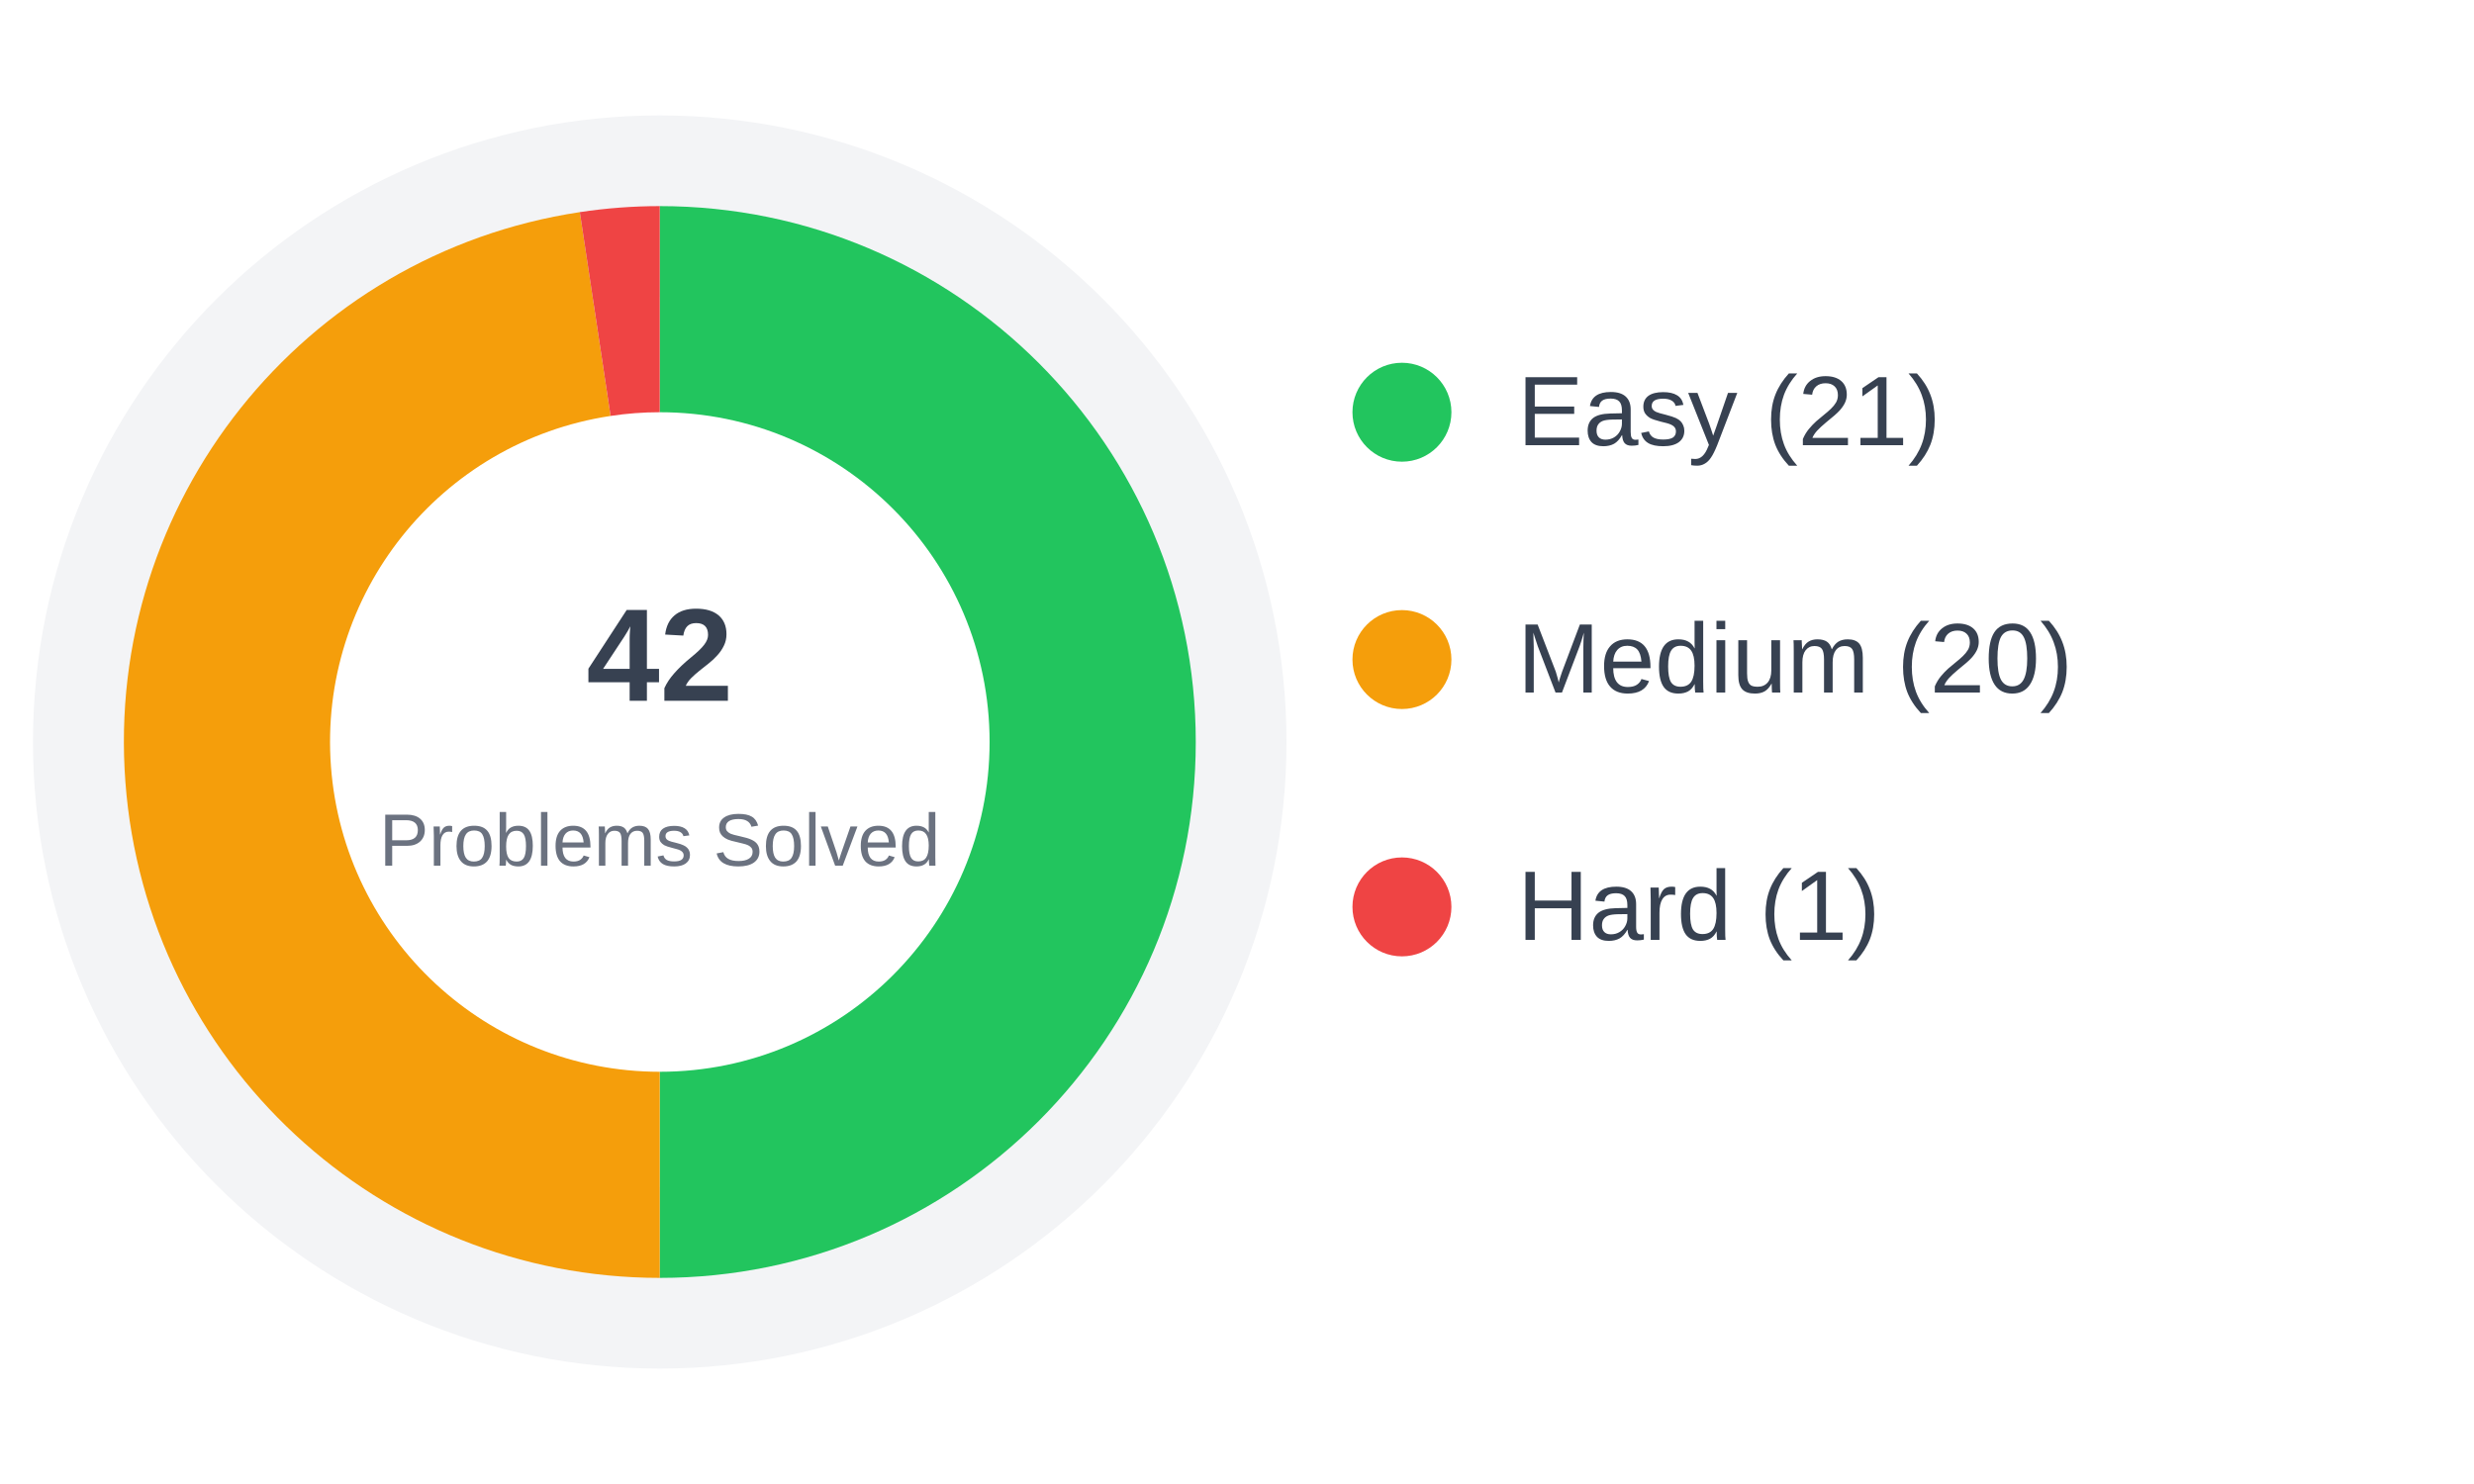
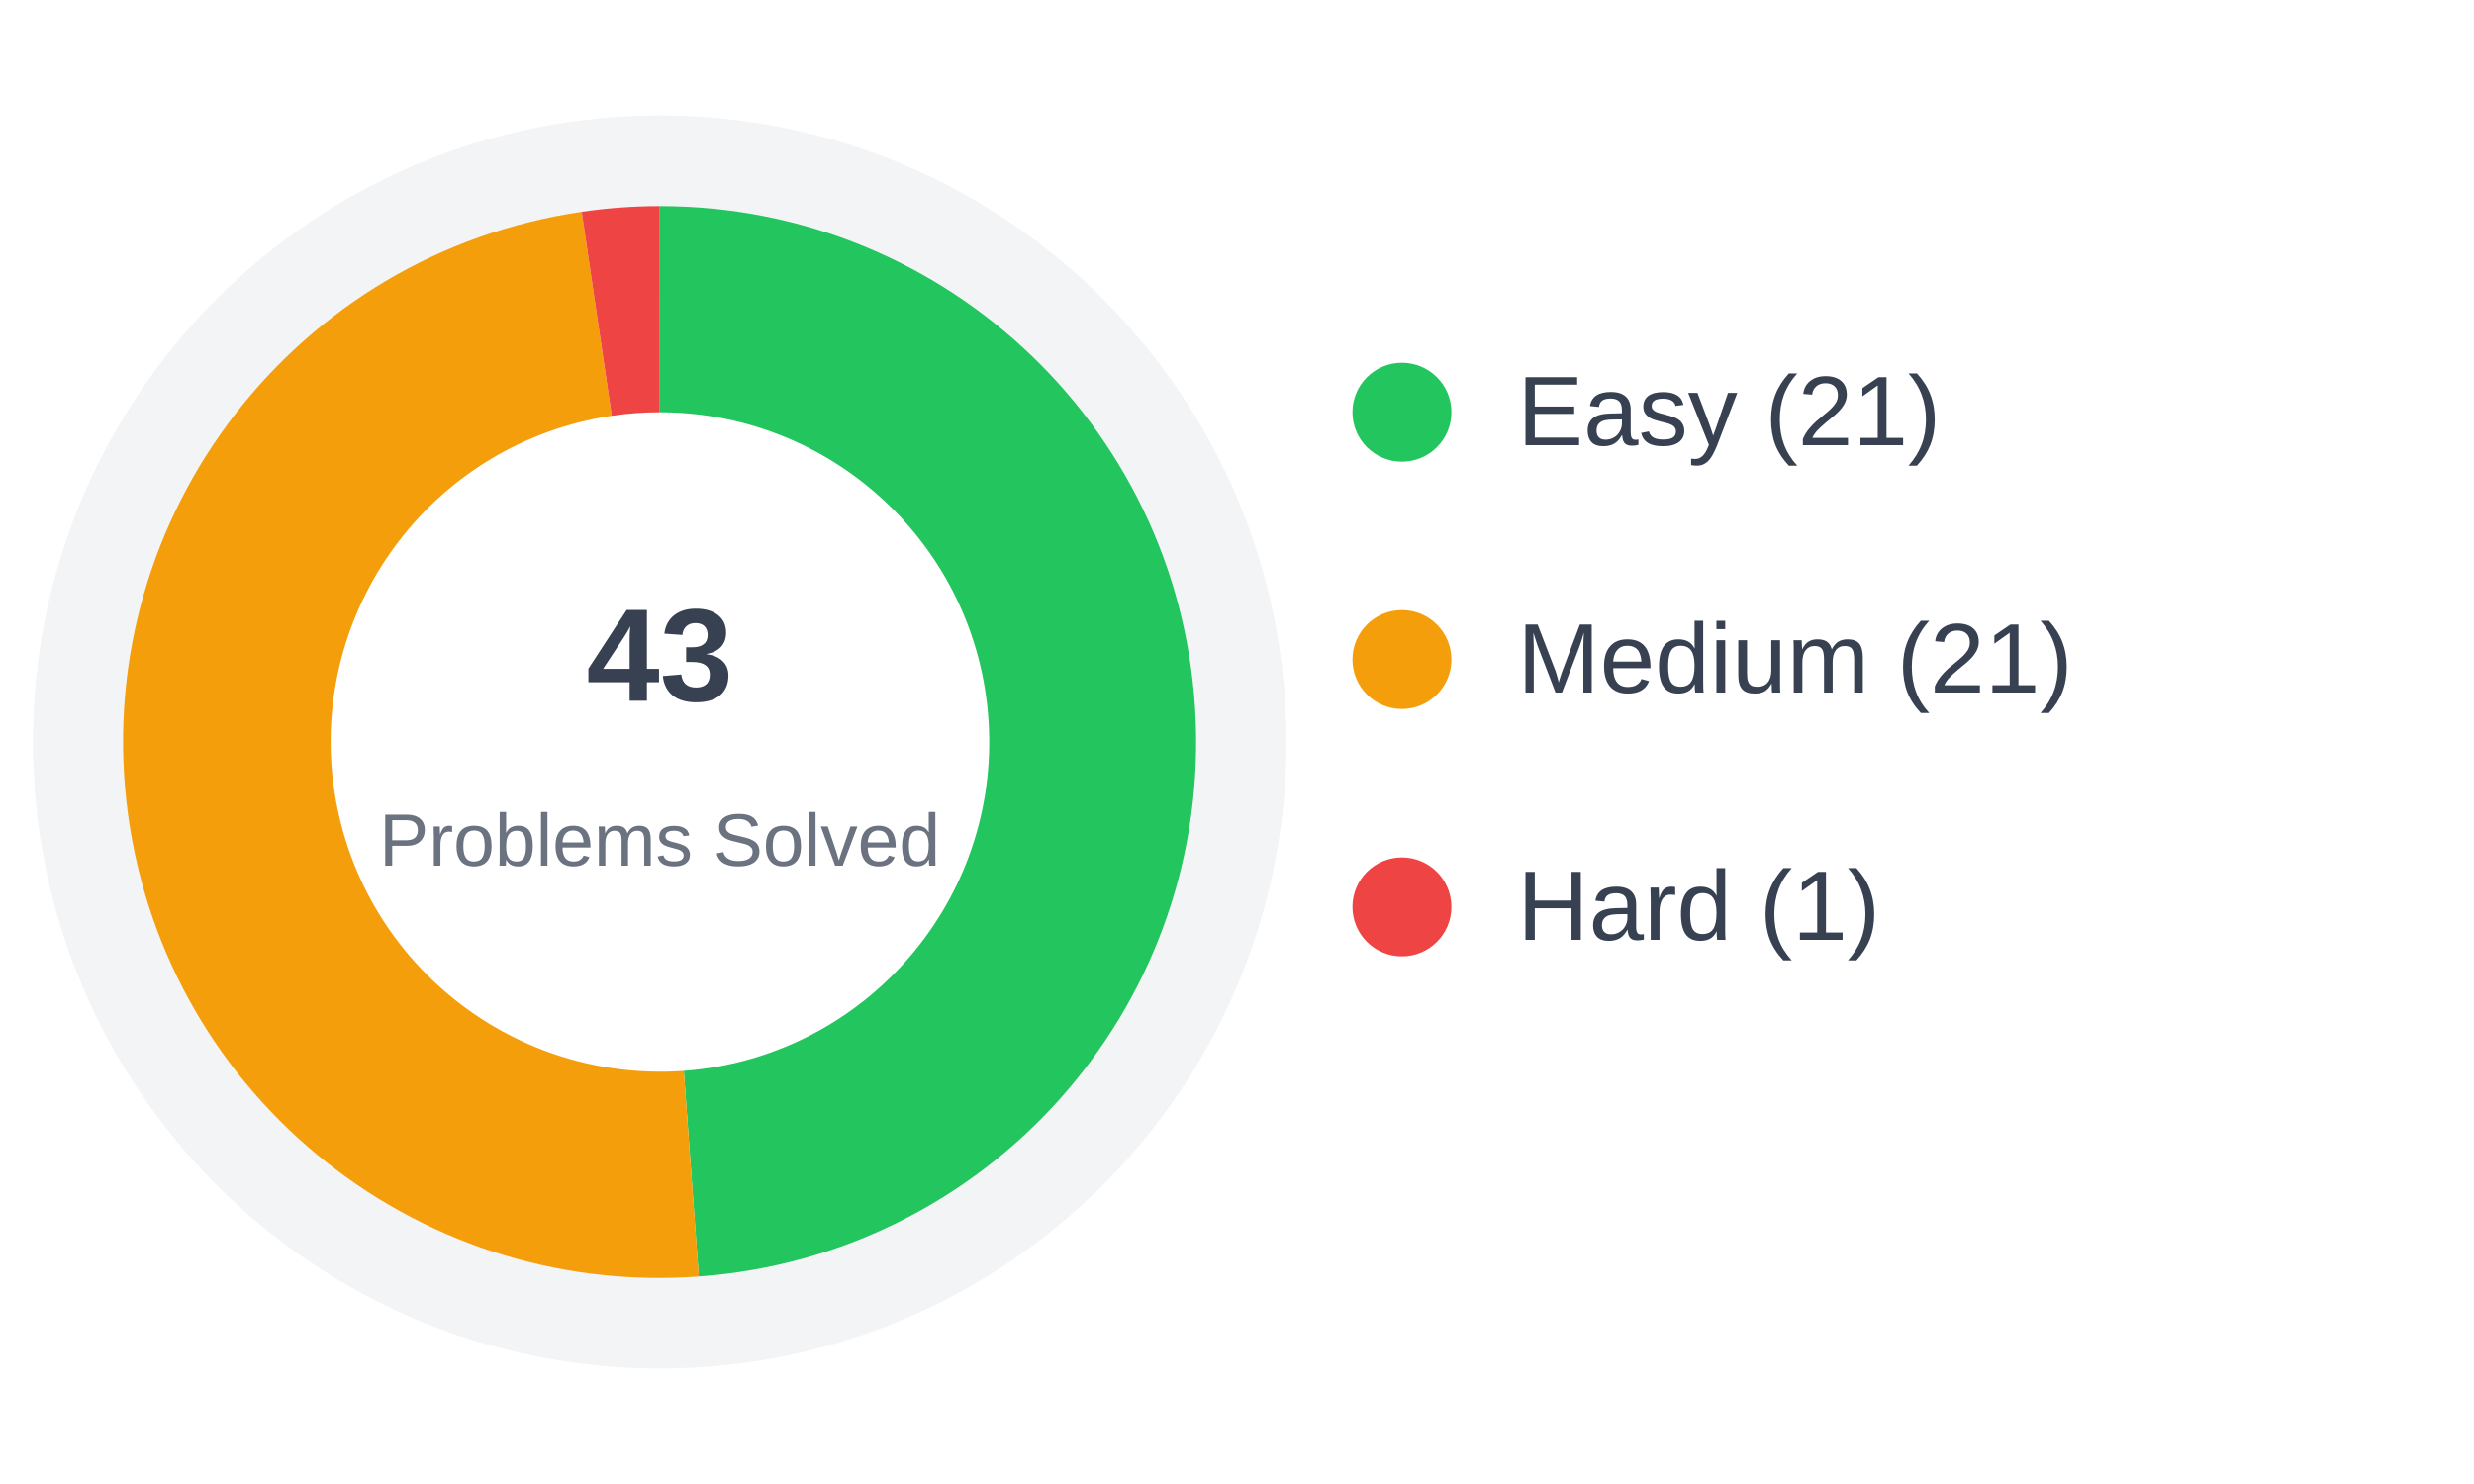
<svg xmlns="http://www.w3.org/2000/svg" width="300" height="180" viewBox="0 0 300 180">
  <style>
    .bg-ring { stroke: #f3f4f6; }
    .text-primary { fill: #374151; }
    .text-secondary { fill: #6b7280; }

    @media (prefers-color-scheme: dark) {
      .bg-ring { stroke: #374151; }
      .text-primary { fill: #f9fafb; }
      .text-secondary { fill: #9ca3af; }
    }
  </style>
  <circle cx="80" cy="90" r="65" fill="none" class="bg-ring" stroke-width="22" />
-   <path d="M 80.00 25.00 A 65 65 0 0 1 80.00 155.00 L 80.00 130.00 A 40 40 0 0 0 80.00 50.00 Z" fill="#22c55e" />
-   <path d="M 80.00 155.00 A 65 65 0 0 1 70.31 25.73 L 74.04 50.45 A 40 40 0 0 0 80.00 130.00 Z" fill="#f59e0b" />
-   <path d="M 70.31 25.73 A 65 65 0 0 1 80.00 25.00 L 80.00 50.00 A 40 40 0 0 0 74.04 50.45 Z" fill="#ef4444" />
+   <path d="M 80.00 25.00 A 65 65 0 0 1 84.74 154.83 L 82.92 129.89 A 40 40 0 0 0 80.00 50.00 Z" fill="#22c55e" />
+   <path d="M 84.74 154.83 A 65 65 0 0 1 70.54 25.69 L 74.18 50.43 A 40 40 0 0 0 82.92 129.89 Z" fill="#f59e0b" />
+   <path d="M 70.54 25.69 A 65 65 0 0 1 80.00 25.00 L 80.00 50.00 A 40 40 0 0 0 74.18 50.43 Z" fill="#ef4444" />
  <text x="80" y="85" text-anchor="middle" font-family="Arial, sans-serif" font-size="16" font-weight="bold" class="text-primary">
-     42
+     43
  </text>
  <text x="80" y="105" text-anchor="middle" font-family="Arial, sans-serif" font-size="9" class="text-secondary">
    Problems Solved
  </text>
  <g transform="translate(170, 50)">
    <circle cx="0" cy="0" r="6" fill="#22c55e" />
    <text x="14" y="4" font-family="Arial, sans-serif" font-size="12" class="text-primary">Easy (21)</text>
  </g>
  <g transform="translate(170, 80)">
    <circle cx="0" cy="0" r="6" fill="#f59e0b" />
-     <text x="14" y="4" font-family="Arial, sans-serif" font-size="12" class="text-primary">Medium (20)</text>
+     <text x="14" y="4" font-family="Arial, sans-serif" font-size="12" class="text-primary">Medium (21)</text>
  </g>
  <g transform="translate(170, 110)">
    <circle cx="0" cy="0" r="6" fill="#ef4444" />
    <text x="14" y="4" font-family="Arial, sans-serif" font-size="12" class="text-primary">Hard (1)</text>
  </g>
</svg>
